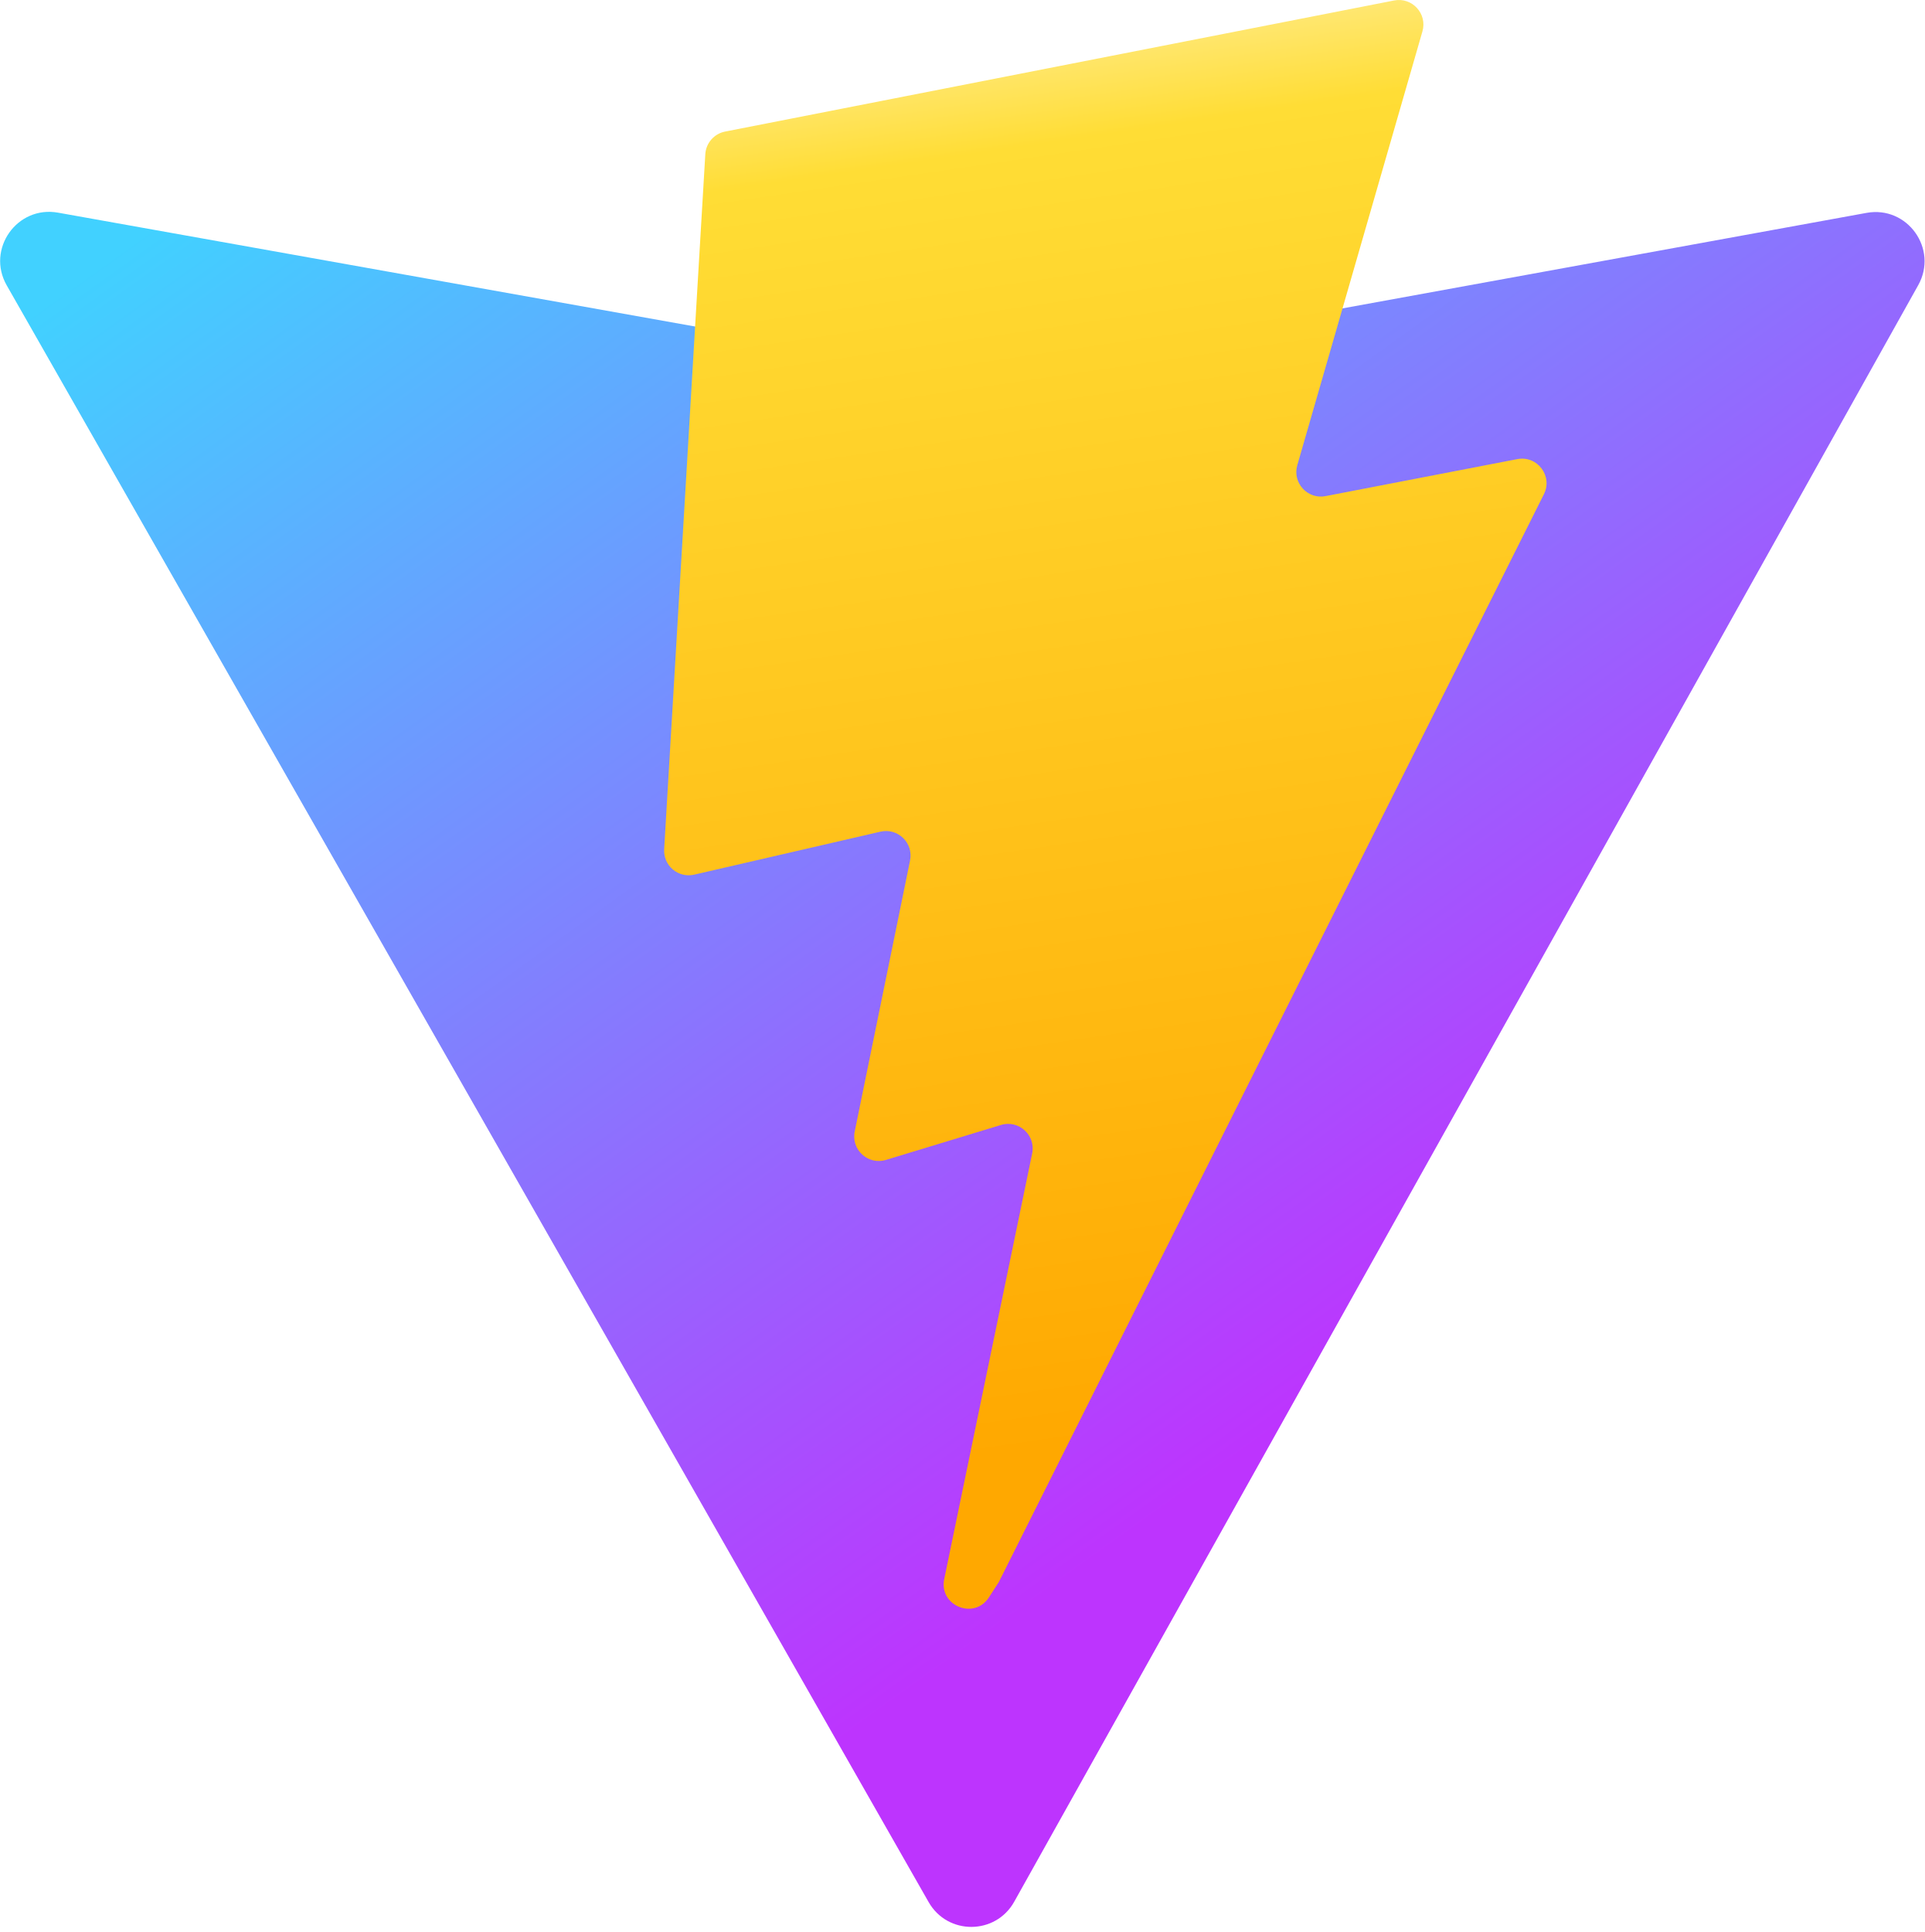
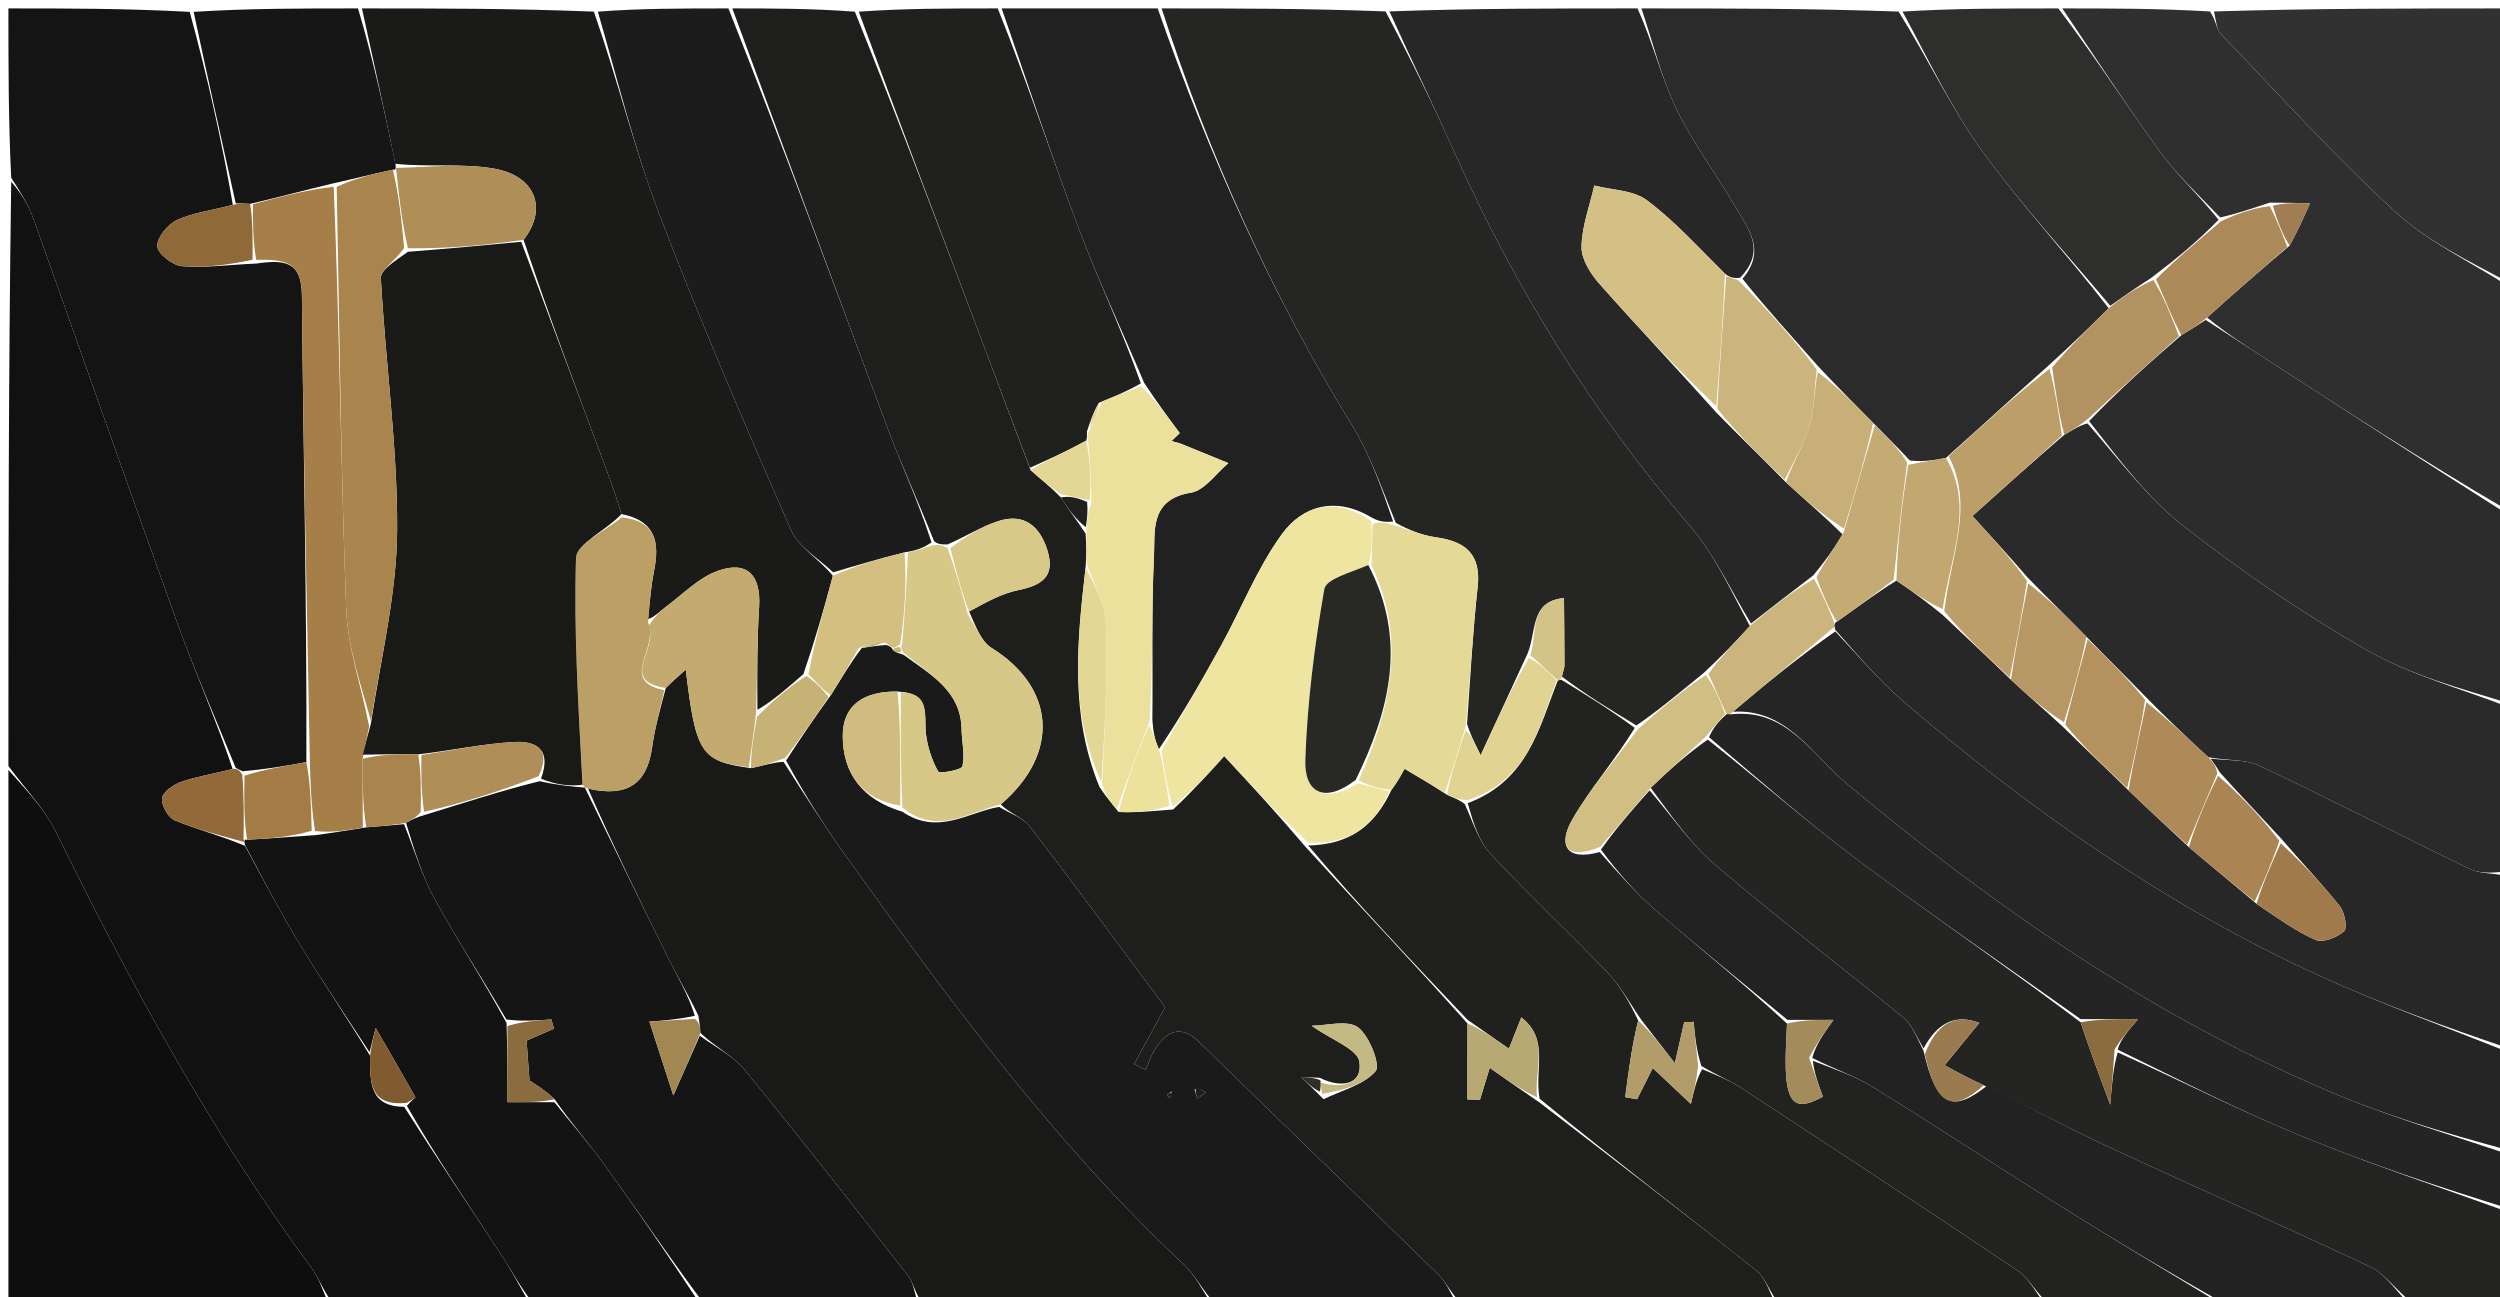
- <svg xmlns="http://www.w3.org/2000/svg" aria-hidden="true" role="img" class="iconify iconify--logos" width="31.88" height="32" preserveAspectRatio="xMidYMid meet" viewBox="0 0 256 257">
-   <defs>
-     <linearGradient id="IconifyId1813088fe1fbc01fb466" x1="-.828%" x2="57.636%" y1="7.652%" y2="78.411%">
-       <stop offset="0%" stop-color="#41D1FF" />
-       <stop offset="100%" stop-color="#BD34FE" />
-     </linearGradient>
-     <linearGradient id="IconifyId1813088fe1fbc01fb467" x1="43.376%" x2="50.316%" y1="2.242%" y2="89.03%">
-       <stop offset="0%" stop-color="#FFEA83" />
-       <stop offset="8.333%" stop-color="#FFDD35" />
-       <stop offset="100%" stop-color="#FFA800" />
-     </linearGradient>
-   </defs>
-   <path fill="url(#IconifyId1813088fe1fbc01fb466)" d="M255.153 37.938L134.897 252.976c-2.483 4.44-8.862 4.466-11.382.048L.875 37.958c-2.746-4.814 1.371-10.646 6.827-9.67l120.385 21.517a6.537 6.537 0 0 0 2.322-.004l117.867-21.483c5.438-.991 9.574 4.796 6.877 9.62Z" />
-   <path fill="url(#IconifyId1813088fe1fbc01fb467)" d="M185.432.063L96.44 17.501a3.268 3.268 0 0 0-2.634 3.014l-5.474 92.456a3.268 3.268 0 0 0 3.997 3.378l24.777-5.718c2.318-.535 4.413 1.507 3.936 3.838l-7.361 36.047c-.495 2.426 1.782 4.5 4.151 3.78l15.304-4.649c2.372-.72 4.652 1.36 4.15 3.788l-11.698 56.621c-.732 3.542 3.979 5.473 5.943 2.437l1.313-2.028l72.516-144.72c1.215-2.423-.88-5.186-3.54-4.672l-25.505 4.922c-2.396.462-4.435-1.77-3.759-4.114l16.646-57.705c.677-2.35-1.37-4.583-3.769-4.113Z" />
+ <svg xmlns="http://www.w3.org/2000/svg" version="1.1" id="Layer_1" x="0px" y="0px" width="100%" viewBox="0 0 297 154" enable-background="new 0 0 297 154" xml:space="preserve">
+   <path fill="#1E1E1D" opacity="1" stroke="none" d=" M87,1   C91.689,1 96.379,1 101.558,1.386   C107.064,15.077 112.08,28.384 117.099,41.69   C118.844,46.318 120.595,50.945 122.426,55.84   C123.676,56.981 124.844,57.855 126.025,59.097   C126.993,60.643 127.947,61.822 128.972,63.397   C129.065,64.86 129.087,65.928 128.971,67.386   C127.94,76.346 127.086,84.913 130.622,93.498   C131.349,94.587 132,95.366 132.886,96.464   C135.081,96.564 137.041,96.344 139.366,96.165   C141.819,93.868 143.908,91.532 145.436,89.822   C148.599,93.246 151.798,96.71 155.021,100.523   C161.479,107.633 167.913,114.394 174.337,121.589   C174.326,124.886 174.326,127.747 174.326,130.609   C174.823,130.625 175.321,130.641 175.818,130.657   C176.207,129.39 176.595,128.124 176.984,126.859   C179.011,128.288 180.778,129.532 182.864,130.952   C191.696,137.718 200.253,144.256 208.672,150.965   C209.802,151.866 210.241,153.634 211,155   C198.646,155 186.292,155 173.398,154.664   C172.223,153.372 171.733,152.269 170.93,151.485   C161.467,142.236 151.941,133.051 142.472,123.808   C140.295,121.684 138.675,122.465 137.259,124.586   C136.749,125.35 136.483,126.276 136.105,127.129   C135.648,126.892 135.191,126.655 134.734,126.419   C135.97,124.148 137.206,121.878 138.417,119.654   C133.071,112.472 127.793,105.268 122.35,98.19   C121.521,97.111 119.929,96.619 118.886,95.567   C125.993,89.495 125.363,81.679 117.797,76.975   C116.529,76.187 115.911,74.351 115.126,72.647   C117.15,71.544 118.983,70.516 120.944,70.113   C123.632,69.56 125.373,68.579 124.476,65.528   C123.621,62.619 121.76,60.883 118.582,61.91   C116.593,62.552 114.774,63.72 112.566,64.68   C111.834,64.689 111.415,64.67 110.967,64.291   C109.076,59.522 107.056,55.173 105.381,50.695   C99.192,34.153 93.117,17.568 87,1  M157.237,130.584   C159.372,129.542 161.982,128.913 163.42,127.263   C164.033,126.559 162.692,123.053 161.332,122.051   C160.078,121.128 157.61,121.855 155.816,121.855   C158.235,123.571 161.269,124.632 161.494,126.119   C161.911,128.868 159.359,129.332 156.798,128.047   C156.046,128.012 155.294,127.977 154.542,127.942   C155.269,128.639 155.996,129.337 157.237,130.584  z" />
+   <path fill="#252524" opacity="1" stroke="none" d=" M138,1   C146.688,1 155.375,1 164.6,1.356   C167.721,7.234 170.387,12.72 172.876,18.285   C180.067,34.364 189.266,49.131 200.782,62.508   C203.715,65.915 205.636,70.192 207.884,74.369   C206.059,76.389 204.372,78.109 202.384,79.959   C199.641,82.18 197.198,84.273 194.405,86.184   C191.2,84.253 188.344,82.503 185.555,80.376   C185.704,79.682 185.859,79.364 185.858,79.045   C185.856,76.38 185.825,73.715 185.802,71.05   C181.526,71.447 182.678,75.379 181.28,78.064   C179.493,81.918 177.864,85.461 175.902,89.727   C174.982,87.843 174.632,87.127 174.285,86.001   C174.692,80.308 174.964,75.009 175.546,69.745   C175.977,65.838 174.106,64.317 170.584,63.828   C168.964,63.603 167.4,62.976 165.83,62.125   C164.143,58.002 162.796,54.064 160.667,50.606   C151.055,34.995 143.625,18.418 138,1  z" />
+   <path fill="#111111" opacity="1" stroke="none" d=" M63,155   C55.312,155 47.625,155 39.403,154.652   C38.287,153.119 37.87,151.812 37.098,150.766   C25.125,134.535 15.537,116.92 6.657,98.869   C5.251,96.011 2.909,93.612 1,91   C1,67.979 1,44.958 1.331,21.592   C2.443,22.834 3.387,24.363 3.979,26.018   C9.723,42.085 15.341,58.198 21.146,74.243   C23.222,79.981 25.707,85.571 27.639,91.357   C25.358,91.93 23.393,92.238 21.545,92.881   C20.621,93.203 19.355,94.061 19.251,94.815   C19.137,95.643 19.975,97.132 20.76,97.457   C23.436,98.565 26.271,99.288 29.116,100.489   C31.362,104.689 33.431,108.623 35.742,112.408   C38.348,116.676 41.173,120.811 43.959,125.414   C43.961,128.631 43.895,131.446 48.021,131.495   C51.89,137.593 55.765,143.317 59.562,149.092   C60.812,150.993 61.86,153.027 63,155  z" />
+   <path fill="#191918" opacity="1" stroke="none" d=" M144,155   C132.646,155 121.292,155 109.448,154.639   C108.612,153.363 108.464,152.293 107.889,151.557   C101.461,143.348 95.041,135.129 88.431,127.068   C87.063,125.399 84.92,124.366 83.203,122.705   C83.177,121.925 83.083,121.481 82.97,120.67   C81.763,118.157 80.491,116.053 79.402,113.857   C76.058,107.116 72.786,100.339 69.858,93.686   C74.484,94.749 76.879,93.151 77.478,88.746   C77.787,86.472 78.43,84.242 79.099,81.738   C79.928,80.908 80.58,80.332 81.468,79.546   C82.659,89.524 83.274,90.438 89.205,91.257   C90.637,90.973 91.818,90.574 93.08,90.5   C95.649,94.524 98.044,98.292 100.643,101.913   C112.858,118.931 125.237,135.815 140.633,150.212   C142.028,151.516 142.89,153.39 144,155  z" />
+   <path fill="#151414" opacity="1" stroke="none" d=" M28.005,91.229   C25.707,85.571 23.222,79.981 21.146,74.243   C15.341,58.198 9.723,42.085 3.979,26.018   C3.387,24.363 2.443,22.834 1.331,21.123   C1,14.404 1,7.807 1,1   C8.019,1 15.041,1 22.538,1.409   C24.678,9.266 26.342,16.715 27.661,24.327   C25.218,24.998 22.997,25.238 21.067,26.118   C19.957,26.624 18.657,28.178 18.677,29.237   C18.693,30.092 20.507,31.539 21.61,31.626   C24.387,31.847 27.213,31.447 30.441,31.311   C33.875,30.815 35.833,31.067 35.867,35.123   C36.025,53.547 36.469,71.969 36.396,90.538   C33.676,91.045 31.369,91.407 28.8,91.63   C28.36,91.403 28.183,91.316 28.005,91.229  z" />
+   <path fill="#1A1A1A" opacity="1" stroke="none" d=" M144.469,155   C142.89,153.39 142.028,151.516 140.633,150.212   C125.237,135.815 112.858,118.931 100.643,101.913   C98.044,98.292 95.649,94.524 93.388,90.351   C95.225,87.52 96.834,85.162 98.705,82.582   C99.979,80.574 100.99,78.788 102.387,76.973   C103.526,76.815 104.279,76.685 105.307,76.627   C105.749,76.79 105.915,76.881 106.106,77.237   C106.437,77.543 106.742,77.582 107.367,77.808   C110.7,80.24 114.161,82.135 114.233,86.628   C114.257,88.108 114.651,89.643 114.336,91.031   C114.236,91.47 111.622,91.941 111.462,91.66   C110.713,90.336 110.207,88.782 110.01,87.26   C109.73,85.083 110.685,82.341 106.634,82.157   C102.662,82.102 100.113,83.735 100.118,87.426   C100.124,91.853 102.41,95.008 107.19,96.424   C111.408,99.298 114.971,96.514 118.689,95.855   C119.929,96.619 121.521,97.111 122.35,98.19   C127.793,105.268 133.071,112.472 138.417,119.654   C137.206,121.878 135.97,124.148 134.734,126.419   C135.191,126.655 135.648,126.892 136.105,127.129   C136.483,126.276 136.749,125.35 137.259,124.586   C138.675,122.465 140.295,121.684 142.472,123.808   C151.941,133.051 161.467,142.236 170.93,151.485   C171.733,152.269 172.223,153.372 172.929,154.664   C163.646,155 154.292,155 144.469,155  M141.908,129.402   C142.017,129.773 142.127,130.144 142.236,130.515   C142.577,130.269 142.918,130.022 143.259,129.775   C142.891,129.535 142.522,129.294 141.908,129.402  M139.189,129.646   C138.999,129.801 138.81,129.957 138.62,130.112   C138.714,130.215 138.809,130.317 138.904,130.42   C139.073,130.241 139.241,130.062 139.189,129.646  z" />
+   <path fill="#2B2B2B" opacity="1" stroke="none" d=" M195,1   C205.021,1 215.042,1 225.553,1.374   C229.163,7.187 231.849,12.941 235.51,17.988   C240.161,24.401 245.601,30.241 250.504,36.612   C248.124,38.992 245.942,41.088 243.443,43.357   C239.255,47.083 235.384,50.637 231.17,54.399   C229.557,54.734 228.288,54.863 226.886,54.704   C225.412,53.118 224.069,51.819 222.536,50.245   C220.265,47.918 218.183,45.866 215.983,43.505   C212.86,39.944 209.854,36.692 207.007,33.12   C209.863,29.762 207.693,27.201 206.24,24.694   C203.947,20.736 201.127,17.05 199.156,12.948   C197.342,9.171 196.353,4.998 195,1  z" />
+   <path fill="#1A1A19" opacity="1" stroke="none" d=" M43,1   C52.021,1 61.042,1 70.554,1.381   C73.433,9.659 75.369,17.729 78.308,25.415   C83.155,38.095 88.536,50.578 93.988,63.015   C94.866,65.018 97.275,66.351 98.945,68.407   C97.845,72.508 96.776,76.194 95.446,80.081   C93.491,81.779 91.796,83.276 89.983,84.327   C89.96,79.967 89.936,76.045 90.185,72.141   C90.426,68.379 88.812,66.551 85.26,67.822   C83.005,68.63 81.148,70.573 79.15,72.057   C78.383,72.627 77.719,73.334 76.986,73.556   C77.203,71.355 77.35,69.558 77.702,67.802   C78.373,64.462 77.927,61.89 73.836,61.069   C73.194,58.972 72.588,57.267 71.956,55.572   C68.615,46.62 65.268,37.671 62.202,28.494   C65.101,24.765 63.604,20.885 58.685,20.03   C54.88,19.368 50.87,19.879 46.961,19.458   C45.647,13.032 44.323,7.016 43,1  z" />
+   <path fill="#212121" opacity="1" stroke="none" d=" M137.532,1   C143.625,18.418 151.055,34.995 160.667,50.606   C162.796,54.064 164.143,58.002 165.507,61.956   C164.468,62.068 163.772,61.944 162.937,61.473   C158.645,58.907 154.75,60.091 152.311,63.43   C149.39,67.428 147.531,72.194 145.126,76.581   C142.808,80.809 140.381,84.976 137.679,89.001   C137.18,87.889 137.004,86.945 136.899,85.538   C136.981,78.776 136.783,72.467 137.09,66.183   C137.237,63.158 136.522,59.33 141.48,58.532   C143.11,58.27 144.456,56.24 145.932,55.018   C144.084,54.262 142.24,53.499 140.388,52.755   C139.998,52.599 139.579,52.515 139.173,52.398   C139.5,52.083 139.826,51.768 140.152,51.453   C138.768,49.578 137.383,47.704 135.922,45.477   C133.276,39.176 130.474,33.316 128.195,27.259   C124.93,18.582 122.046,9.76 119,1   C125.021,1 131.042,1 137.532,1  z" />
+   <path fill="#151515" opacity="1" stroke="none" d=" M83.134,123.04   C84.92,124.366 87.063,125.399 88.431,127.068   C95.041,135.129 101.461,143.348 107.889,151.557   C108.464,152.293 108.612,153.363 108.979,154.639   C100.646,155 92.292,155 83.448,154.639   C79.291,149.029 75.681,143.74 71.933,138.549   C70.037,135.922 67.894,133.474 65.885,130.589   C64.792,129.545 63.676,128.856 62.907,128.381   C62.784,126.711 62.67,125.171 62.556,123.623   C63.578,123.178 64.696,122.691 65.813,122.204   C65.707,121.839 65.602,121.475 65.496,121.11   C63.751,121.234 62.005,121.358 60.158,121.113   C57.239,116.127 54.259,111.599 51.665,106.859   C50.128,104.049 49.202,100.905 48.234,97.753   C48.971,97.347 49.475,97.1 50.372,96.841   C55.122,95.389 59.478,93.948 64.129,92.805   C66.087,93.261 67.749,93.418 69.43,93.566   C69.448,93.557 69.485,93.576 69.485,93.576   C72.786,100.339 76.058,107.116 79.402,113.857   C80.491,116.053 81.763,118.157 82.545,120.679   C80.16,121.176 78.182,121.298 77.148,121.362   C78.273,124.836 79.206,127.718 79.992,130.143   C81.027,127.802 82.081,125.421 83.134,123.04  z" />
+   <path fill="#20201F" opacity="1" stroke="none" d=" M211.469,155   C210.241,153.634 209.802,151.866 208.672,150.965   C200.253,144.256 191.696,137.718 182.907,130.526   C182.26,126.986 184.117,123.524 180.733,120.864   C180.082,122.507 179.609,123.699 179.258,124.587   C177.406,123.292 175.876,122.223 174.347,121.155   C167.913,114.394 161.479,107.633 155.419,100.449   C160.377,100.33 163.316,98.111 165.306,93.843   C166.025,92.87 166.466,92.062 166.863,91.333   C168.602,92.361 170.13,93.264 171.882,94.406   C172.737,94.821 173.367,94.996 174.02,95.529   C175.029,97.755 175.674,99.942 177.064,101.433   C181.592,106.288 186.463,110.822 191.049,115.625   C192.598,117.248 193.691,119.307 194.62,121.229   C193.857,124.305 193.467,127.32 193.077,130.335   C193.544,130.421 194.012,130.507 194.48,130.593   C195.051,129.46 195.622,128.327 196.35,126.883   C197.923,128.366 199.18,129.552 200.875,131.151   C201.278,129.414 201.559,128.204 202.213,127.015   C204.031,127.777 205.557,128.396 206.908,129.281   C217.863,136.454 228.817,143.629 239.676,150.945   C241.064,151.881 241.905,153.629 243,155   C232.646,155 222.292,155 211.469,155  z" />
+   <path fill="#242423" opacity="1" stroke="none" d=" M298,144   C298,147.592 298,151.184 298,155   C294.321,155 290.64,155 286.404,154.655   C284.437,153.016 283.232,151.279 281.578,150.499   C271.13,145.578 260.554,140.929 250.081,136.06   C245.337,133.855 240.731,131.352 235.662,128.932   C233.849,128.105 232.435,127.328 231.021,126.552   C232.351,124.927 233.682,123.301 235.145,121.513   C232.096,120.349 230.007,121.765 228.52,124.556   C227.637,123.069 227.119,121.713 226.145,120.914   C218.705,114.813 211.048,108.97 203.737,102.72   C200.788,100.199 198.537,96.861 196.1,93.595   C198.324,91.452 200.416,89.608 202.875,87.86   C209.128,92.77 214.851,97.802 220.937,102.348   C229.545,108.777 238.42,114.848 247.187,121.451   C248.23,124.621 249.268,127.413 250.69,131.241   C250.928,128.45 251.075,126.726 251.586,125.028   C259.118,128.393 266.173,132.005 273.482,134.998   C281.533,138.295 289.817,141.024 298,144  z" />
+   <path fill="#272727" opacity="1" stroke="none" d=" M194.531,1   C196.353,4.998 197.342,9.171 199.156,12.948   C201.127,17.05 203.947,20.736 206.24,24.694   C207.693,27.201 209.863,29.762 206.713,33.007   C205.865,33.08 205.469,32.947 204.924,32.521   C201.761,29.377 198.948,26.257 195.647,23.788   C194.033,22.581 191.512,22.586 189.402,22.042   C188.849,24.471 187.922,26.893 187.883,29.329   C187.859,30.792 188.95,32.515 190.005,33.71   C194.505,38.801 199.178,43.739 203.908,49.019   C206.694,51.867 209.359,54.429 212.162,57.292   C214.505,59.454 216.71,61.314 218.901,63.496   C217.83,65.275 216.771,66.733 215.405,68.369   C212.739,70.389 210.38,72.229 208.022,74.07   C205.636,70.192 203.715,65.915 200.782,62.508   C189.266,49.131 180.067,34.364 172.876,18.285   C170.387,12.72 167.721,7.234 165.068,1.356   C174.688,1 184.375,1 194.531,1  z" />
+   <path fill="#2A2A2A" opacity="1" stroke="none" d=" M298,84   C298,90.354 298,96.709 297.604,103.525   C295.912,103.742 294.486,103.765 293.34,103.209   C285.016,99.169 276.792,94.92 268.425,90.973   C266.732,90.174 264.566,90.378 262.344,89.957   C259.71,87.535 257.352,85.275 254.842,82.721   C252.466,80.266 250.242,78.106 247.863,75.646   C245.484,73.203 243.26,71.059 240.887,68.617   C238.679,66.063 236.62,63.808 234.33,61.301   C238.206,57.817 241.583,54.78 245.241,51.65   C246.343,51.018 247.165,50.482 248.009,50.309   C251.82,54.681 255.192,59.225 259.494,62.574   C266.377,67.933 273.634,72.925 281.202,77.253   C286.39,80.221 292.373,81.8 298,84  z" />
+   <path fill="#0E0E0E" opacity="1" stroke="none" d=" M1,91.469   C2.909,93.612 5.251,96.011 6.657,98.869   C15.537,116.92 25.125,134.535 37.098,150.766   C37.87,151.812 38.287,153.119 38.935,154.652   C26.388,155 13.776,155 1,155   C1,133.979 1,112.958 1,91.469  z" />
+   <path fill="#252525" opacity="1" stroke="none" d=" M298,125   C298,128.693 298,132.386 297.597,136.533   C290.363,134.568 283.381,132.502 276.727,129.666   C255.553,120.642 236.855,107.716 219.259,92.986   C215.288,89.661 212.238,84.143 205.865,84.557   C209.974,81.072 213.918,77.888 218.034,75.011   C220.876,78.04 223.36,80.978 226.248,83.445   C241.299,96.306 257.418,107.622 275.478,115.888   C282.835,119.256 290.484,121.982 298,125  z" />
+   <path fill="#2F2F2F" opacity="1" stroke="none" d=" M245,1   C250.688,1 256.376,1 262.553,1.361   C263.291,2.5 263.316,3.494 263.824,4.024   C270.676,11.162 277.326,18.53 284.607,25.206   C288.493,28.768 293.499,31.108 298,34   C298,42.688 298,51.375 297.646,60.464   C287.879,54.76 278.465,48.654 269.05,42.55   C266.713,41.035 264.374,39.523 262.208,37.723   C265.499,34.74 268.618,32.044 272.006,29.182   C272.989,27.399 273.705,25.781 274.421,24.163   C272.947,24.115 271.474,24.068 269.653,24.071   C267.548,24.752 265.791,25.382 263.753,25.83   C261.153,23.103 258.578,20.743 256.569,17.974   C252.549,12.434 248.838,6.671 245,1  z" />
+   <path fill="#2C2C2C" opacity="1" stroke="none" d=" M262.036,38.01   C264.374,39.523 266.713,41.035 269.05,42.55   C278.465,48.654 287.879,54.76 297.646,60.932   C298,68.354 298,75.709 298,83.531   C292.373,81.8 286.39,80.221 281.202,77.253   C273.634,72.925 266.377,67.933 259.494,62.574   C255.192,59.225 251.82,54.681 248.184,50.028   C251.844,46.236 255.35,43.089 259.144,39.821   C260.3,39.137 261.168,38.574 262.036,38.01  z" />
+   <path fill="#1C1C1C" opacity="1" stroke="none" d=" M98.976,67.994   C97.275,66.351 94.866,65.018 93.988,63.015   C88.536,50.578 83.155,38.095 78.308,25.415   C75.369,17.729 73.433,9.659 71.023,1.381   C76.022,1 81.044,1 86.533,1   C93.117,17.568 99.192,34.153 105.381,50.695   C107.056,55.173 109.076,59.522 110.668,64.439   C109.557,65.184 108.714,65.421 107.464,65.622   C104.363,66.389 101.67,67.191 98.976,67.994  z" />
+   <path fill="#282727" opacity="1" stroke="none" d=" M298,124.531   C290.484,121.982 282.835,119.256 275.478,115.888   C257.418,107.622 241.299,96.306 226.248,83.445   C223.36,80.978 220.876,78.04 218.035,74.827   C217.866,74.334 217.903,73.966 218.224,73.858   C220.684,72.126 222.824,70.501 225.295,68.973   C227.278,70.307 228.93,71.544 230.766,73.036   C233.553,75.69 236.156,78.089 238.907,80.767   C241.021,82.727 242.987,84.408 245.112,86.379   C247.751,88.986 250.23,91.303 252.861,93.893   C255.29,96.235 257.567,98.304 260.03,100.633   C262.765,102.962 265.315,105.029 268.071,107.369   C270.534,109.02 272.695,110.618 275.097,111.662   C275.964,112.039 277.661,111.37 278.482,110.628   C278.901,110.251 278.555,108.385 277.973,107.656   C275.814,104.949 273.413,102.434 270.942,99.558   C268.46,96.859 266.139,94.448 263.72,91.769   C263.288,91.041 262.953,90.58 262.619,90.119   C264.566,90.378 266.732,90.174 268.425,90.973   C276.792,94.92 285.016,99.169 293.34,103.209   C294.486,103.765 295.912,103.742 297.604,103.994   C298,110.688 298,117.375 298,124.531  z" />
+   <path fill="#131313" opacity="1" stroke="none" d=" M65.862,130.944   C67.894,133.474 70.037,135.922 71.933,138.549   C75.681,143.74 79.291,149.029 82.979,154.639   C76.646,155 70.291,155 63.468,155   C61.86,153.027 60.812,150.993 59.562,149.092   C55.765,143.317 51.89,137.593 48.338,131.378   C48.883,130.719 49.373,130.398 49.353,130.362   C47.81,127.615 46.227,124.89 44.623,122.122   C44.463,122.761 44.183,123.882 43.903,125.003   C41.173,120.811 38.348,116.676 35.742,112.408   C33.431,108.623 31.362,104.689 29.1,100.367   C29.014,99.914 28.936,99.68 29.355,99.758   C32.196,99.617 34.617,99.397 37.43,99.216   C39.581,98.942 41.341,98.63 43.51,98.289   C45.28,98.144 46.64,98.027 48.001,97.911   C49.202,100.905 50.128,104.049 51.665,106.859   C54.259,111.599 57.239,116.127 60.175,121.526   C60.294,125.029 60.294,127.751 60.294,130.944   C62.655,130.944 64.258,130.944 65.862,130.944  z" />
+   <path fill="#222221" opacity="1" stroke="none" d=" M243.469,155   C241.905,153.629 241.064,151.881 239.676,150.945   C228.817,143.629 217.863,136.454 206.908,129.281   C205.557,128.396 204.031,127.777 202.115,126.635   C201.498,124.622 201.352,123.008 201.206,121.395   C200.83,121.41 200.454,121.426 200.078,121.442   C199.772,122.79 199.466,124.138 198.972,126.313   C197.341,124.203 196.167,122.685 194.993,121.167   C193.691,119.307 192.598,117.248 191.049,115.625   C186.463,110.822 181.592,106.288 177.064,101.433   C175.674,99.942 175.029,97.755 174.365,95.417   C181.525,92.728 182.825,86.486 185.076,80.824   C185.216,80.814 185.488,80.753 185.488,80.753   C188.344,82.503 191.2,84.253 194.211,86.477   C191.806,90.398 188.908,93.654 186.79,97.356   C185.098,100.314 185.957,102.351 190.04,101.224   C192.31,103.776 194.374,106.139 196.727,108.167   C201.857,112.589 207.134,116.84 212.295,121.598   C212.203,123.68 212.099,125.325 212.148,126.967   C212.279,131.362 213.538,131.959 216.559,130.285   C215.993,128.731 215.496,127.365 215.371,126.021   C217.991,127.053 220.384,127.83 222.462,129.116   C230.192,133.901 237.787,138.904 245.494,143.727   C251.617,147.559 257.828,151.248 264,155   C257.312,155 250.625,155 243.469,155  z" />
+   <path fill="#222222" opacity="1" stroke="none" d=" M264.469,155   C257.828,151.248 251.617,147.559 245.494,143.727   C237.787,138.904 230.192,133.901 222.462,129.116   C220.384,127.83 217.991,127.053 215.296,125.682   C215.737,124.076 216.626,122.831 217.818,121.161   C215.853,121.161 214.103,121.161 212.352,121.161   C207.134,116.84 201.857,112.589 196.727,108.167   C194.374,106.139 192.31,103.776 190.192,100.933   C192.168,98.167 194.068,96.031 195.969,93.895   C198.537,96.861 200.788,100.199 203.737,102.72   C211.048,108.97 218.705,114.813 226.145,120.914   C227.119,121.713 227.637,123.069 228.518,124.842   C230.023,131.4 231.917,132.288 236.062,128.984   C240.731,131.352 245.337,133.855 250.081,136.06   C260.554,140.929 271.13,145.578 281.578,150.499   C283.232,151.279 284.437,153.016 285.925,154.655   C278.979,155 271.958,155 264.469,155  z" />
+   <path fill="#20201F" opacity="1" stroke="none" d=" M118.532,1   C122.046,9.76 124.93,18.582 128.195,27.259   C130.474,33.316 133.276,39.176 135.534,45.545   C133.776,46.546 132.33,47.127 130.559,47.849   C129.887,48.998 129.541,50.004 129.128,51.264   C129.119,51.682 129.177,51.847 129.051,52.338   C126.693,53.634 124.518,54.603 122.344,55.572   C120.595,50.945 118.844,46.318 117.099,41.69   C112.08,28.384 107.064,15.077 102.024,1.386   C107.355,1 112.71,1 118.532,1  z" />
+   <path fill="#313131" opacity="1" stroke="none" d=" M298,33.531   C293.499,31.108 288.493,28.768 284.607,25.206   C277.326,18.53 270.676,11.162 263.824,4.024   C263.316,3.494 263.291,2.5 263.021,1.361   C274.591,1 286.182,1 298,1   C298,11.686 298,22.375 298,33.531  z" />
+   <path fill="#242424" opacity="1" stroke="none" d=" M205.7,84.857   C212.238,84.143 215.288,89.661 219.259,92.986   C236.855,107.716 255.553,120.642 276.727,129.666   C283.381,132.502 290.363,134.568 297.597,136.993   C298,139.042 298,141.083 298,143.562   C289.817,141.024 281.533,138.295 273.482,134.998   C266.173,132.005 259.118,128.393 251.579,124.696   C251.935,123.489 252.663,122.64 254.007,121.072   C251.095,121.072 249.138,121.072 247.181,121.072   C238.42,114.848 229.545,108.777 220.937,102.348   C214.851,97.802 209.128,92.77 203.034,87.582   C203.533,86.413 204.238,85.617 205.133,84.833   C205.322,84.845 205.7,84.857 205.7,84.857  z" />
+   <path fill="#2E2E2D" opacity="1" stroke="none" d=" M244.532,1   C248.838,6.671 252.549,12.434 256.569,17.974   C258.578,20.743 261.153,23.103 263.567,26.107   C261.068,28.684 258.473,30.801 255.572,33.01   C253.744,34.177 252.222,35.252 250.701,36.327   C245.601,30.241 240.161,24.401 235.51,17.988   C231.849,12.941 229.163,7.187 226.022,1.374   C232.021,1 238.042,1 244.532,1  z" />
+   <path fill="#161616" opacity="1" stroke="none" d=" M42.532,1   C44.323,7.016 45.647,13.032 46.995,19.537   C47.021,20.027 47.073,20.192 46.669,20.161   C44.177,20.682 42.088,21.234 39.646,21.769   C36.215,22.586 33.137,23.42 29.718,24.218   C28.92,24.176 28.463,24.17 28.006,24.164   C26.342,16.715 24.678,9.266 23.007,1.409   C29.354,1 35.709,1 42.532,1  z" />
+   <path fill="#EDE5A0" opacity="1" stroke="none" d=" M165.027,94.008   C163.316,98.111 160.377,100.33 155.395,100.1   C151.798,96.71 148.599,93.246 145.436,89.822   C143.908,91.532 141.819,93.868 139.298,95.78   C138.577,93.294 138.29,91.232 138.003,89.17   C140.381,84.976 142.808,80.809 145.126,76.581   C147.531,72.194 149.39,67.428 152.311,63.43   C154.75,60.091 158.645,58.907 162.924,61.921   C163.011,64.208 162.974,65.701 162.552,67.124   C160.484,68.019 157.543,68.765 157.33,69.987   C156.162,76.684 155.305,83.485 155.072,90.275   C154.936,94.263 157.427,95.483 161.314,93.055   C162.78,93.416 163.903,93.712 165.027,94.008  z" />
+   <path fill="#EBE09C" opacity="1" stroke="none" d=" M130.884,47.707   C132.33,47.127 133.776,46.546 135.611,45.898   C137.383,47.704 138.768,49.578 140.152,51.453   C139.826,51.768 139.5,52.083 139.173,52.398   C139.579,52.515 139.998,52.599 140.388,52.755   C142.24,53.499 144.084,54.262 145.932,55.018   C144.456,56.24 143.11,58.27 141.48,58.532   C136.522,59.33 137.237,63.158 137.09,66.183   C136.783,72.467 136.981,78.776 136.573,85.704   C135,89.604 133.826,92.875 132.651,96.145   C132,95.366 131.349,94.587 130.921,93.18   C131.263,86.376 131.609,80.193 131.383,74.03   C131.296,71.66 129.906,69.339 129.109,66.995   C129.087,65.928 129.065,64.86 129.065,63.029   C129.169,61.513 129.249,60.761 129.632,59.841   C129.702,57.119 129.468,54.565 129.235,52.011   C129.177,51.847 129.119,51.682 129.439,51.128   C130.172,49.728 130.528,48.717 130.884,47.707  z" />
+   <path fill="#D8C888" opacity="1" stroke="none" d=" M107.872,65.657   C108.714,65.421 109.557,65.184 110.698,64.799   C111.415,64.67 111.834,64.689 112.59,65.13   C113.616,68.035 114.304,70.517 114.992,73   C115.911,74.351 116.529,76.187 117.797,76.975   C125.363,81.679 125.993,89.495 118.886,95.567   C114.971,96.514 111.408,99.298 107.202,95.95   C106.976,90.893 106.998,86.563 107.019,82.234   C110.685,82.341 109.73,85.083 110.01,87.26   C110.207,88.782 110.713,90.336 111.462,91.66   C111.622,91.941 114.236,91.47 114.336,91.031   C114.651,89.643 114.257,88.108 114.233,86.628   C114.161,82.135 110.7,80.24 107.378,77.608   C107.069,77.223 107.009,76.829 107.179,76.463   C107.523,72.617 107.697,69.137 107.872,65.657  z" />
+   <path fill="#D9C989" opacity="1" stroke="none" d=" M115.126,72.647   C114.304,70.517 113.616,68.035 112.903,65.102   C114.774,63.72 116.593,62.552 118.582,61.91   C121.76,60.883 123.621,62.619 124.476,65.528   C125.373,68.579 123.632,69.56 120.944,70.113   C118.983,70.516 117.15,71.544 115.126,72.647  z" />
+   <path fill="#E3D795" opacity="1" stroke="none" d=" M128.971,67.386   C129.906,69.339 131.296,71.66 131.383,74.03   C131.609,80.193 131.263,86.376 130.845,92.87   C127.086,84.913 127.94,76.346 128.971,67.386  z" />
+   <path fill="#B7A974" opacity="1" stroke="none" d=" M174.337,121.589   C175.876,122.223 177.406,123.292 179.258,124.587   C179.609,123.699 180.082,122.507 180.733,120.864   C184.117,123.524 182.26,126.986 182.588,130.351   C180.778,129.532 179.011,128.288 176.984,126.859   C176.595,128.124 176.207,129.39 175.818,130.657   C175.321,130.641 174.823,130.625 174.326,130.609   C174.326,127.747 174.326,124.886 174.337,121.589  z" />
+   <path fill="#E3D795" opacity="1" stroke="none" d=" M129.051,52.338   C129.468,54.565 129.702,57.119 129.452,59.475   C127.983,59.094 126.998,58.911 126.013,58.729   C124.844,57.855 123.676,56.981 122.426,55.84   C124.518,54.603 126.693,53.634 129.051,52.338  z" />
+   <path fill="#C3B982" opacity="1" stroke="none" d=" M156.926,128.606   C159.359,129.332 161.911,128.868 161.494,126.119   C161.269,124.632 158.235,123.571 155.816,121.855   C157.61,121.855 160.078,121.128 161.332,122.051   C162.692,123.053 164.033,126.559 163.42,127.263   C161.982,128.913 159.372,129.542 157.065,129.957   C156.905,129.089 156.915,128.847 156.926,128.606  z" />
+   <path fill="#EDE29C" opacity="1" stroke="none" d=" M132.886,96.464   C133.826,92.875 135,89.604 136.501,86.168   C137.004,86.945 137.18,87.889 137.679,89.001   C138.29,91.232 138.577,93.294 138.933,95.74   C137.041,96.344 135.081,96.564 132.886,96.464  z" />
+   <path fill="#20201F" opacity="1" stroke="none" d=" M126.025,59.097   C126.998,58.911 127.983,59.094 129.149,59.643   C129.249,60.761 129.169,61.513 128.995,62.633   C127.947,61.822 126.993,60.643 126.025,59.097  z" />
+   <path fill="#2F2E28" opacity="1" stroke="none" d=" M156.862,128.327   C156.915,128.847 156.905,129.089 156.808,129.682   C155.996,129.337 155.269,128.639 154.542,127.942   C155.294,127.977 156.046,128.012 156.862,128.327  z" />
+   <path fill="#E5D997" opacity="1" stroke="none" d=" M165.306,93.843   C163.903,93.712 162.78,93.416 161.405,92.707   C165.215,84.174 167.15,75.903 162.938,67.194   C162.974,65.701 163.011,64.208 163.061,62.267   C163.772,61.944 164.468,62.068 165.487,62.362   C167.4,62.976 168.964,63.603 170.584,63.828   C174.106,64.317 175.977,65.838 175.546,69.745   C174.964,75.009 174.692,80.308 174.107,86.395   C173.17,89.52 172.414,91.844 171.658,94.167   C170.13,93.264 168.602,92.361 166.863,91.333   C166.466,92.062 166.025,92.87 165.306,93.843  z" />
+   <path fill="#D1BE82" opacity="1" stroke="none" d=" M204.944,84.821   C204.238,85.617 203.533,86.413 202.668,87.486   C200.416,89.608 198.324,91.452 196.1,93.595   C194.068,96.031 192.168,98.167 190.116,100.593   C185.957,102.351 185.098,100.314 186.79,97.356   C188.908,93.654 191.806,90.398 194.561,86.658   C197.198,84.273 199.641,82.18 202.656,80.189   C203.8,81.8 204.372,83.311 204.944,84.821  z" />
+   <path fill="#CBB57C" opacity="1" stroke="none" d=" M205.133,84.833   C204.372,83.311 203.8,81.8 202.956,80.06   C204.372,78.109 206.059,76.389 207.884,74.369   C210.38,72.229 212.739,70.389 215.491,68.762   C216.556,70.639 217.229,72.303 217.903,73.966   C217.903,73.966 217.866,74.334 217.864,74.518   C213.918,77.888 209.974,81.072 205.865,84.557   C205.7,84.857 205.322,84.845 205.133,84.833  z" />
+   <path fill="#E1D493" opacity="1" stroke="none" d=" M171.882,94.406   C172.414,91.844 173.17,89.52 174.104,86.804   C174.632,87.127 174.982,87.843 175.902,89.727   C177.864,85.461 179.493,81.918 181.632,78.158   C183.074,78.906 184.005,79.87 184.937,80.834   C182.825,86.486 181.525,92.728 174.342,95.06   C173.367,94.996 172.737,94.821 171.882,94.406  z" />
+   <path fill="#D3C387" opacity="1" stroke="none" d=" M185.076,80.824   C184.005,79.87 183.074,78.906 181.79,77.847   C182.678,75.379 181.526,71.447 185.802,71.05   C185.825,73.715 185.856,76.38 185.858,79.045   C185.859,79.364 185.704,79.682 185.555,80.376   C185.488,80.753 185.216,80.814 185.076,80.824  z" />
+   <path fill="#926A39" opacity="1" stroke="none" d=" M27.639,91.357   C28.183,91.316 28.36,91.403 28.783,92.012   C28.997,94.916 28.967,97.298 28.936,99.68   C28.936,99.68 29.014,99.914 29.029,100.036   C26.271,99.288 23.436,98.565 20.76,97.457   C19.975,97.132 19.137,95.643 19.251,94.815   C19.355,94.061 20.621,93.203 21.545,92.881   C23.393,92.238 25.358,91.93 27.639,91.357  z" />
+   <path fill="#805B30" opacity="1" stroke="none" d=" M43.959,125.414   C44.183,123.882 44.463,122.761 44.623,122.122   C46.227,124.89 47.81,127.615 49.353,130.362   C49.373,130.398 48.883,130.719 48.314,131.024   C43.895,131.446 43.961,128.631 43.959,125.414  z" />
+   <path fill="#BC9F65" opacity="1" stroke="none" d=" M73.86,61.464   C77.927,61.89 78.373,64.462 77.702,67.802   C77.35,69.558 77.203,71.355 76.998,73.963   C78.317,77.021 73.417,80.873 78.922,81.993   C78.43,84.242 77.787,86.472 77.478,88.746   C76.879,93.151 74.484,94.749 69.858,93.686   C69.485,93.576 69.448,93.557 69.225,93.22   C68.724,84.004 68.151,75.116 68.431,66.255   C68.484,64.602 71.963,63.058 73.86,61.464  z" />
+   <path fill="#C3AA6E" opacity="1" stroke="none" d=" M79.099,81.738   C73.417,80.873 78.317,77.021 77.02,74.386   C77.719,73.334 78.383,72.627 79.15,72.057   C81.148,70.573 83.005,68.63 85.26,67.822   C88.812,66.551 90.426,68.379 90.185,72.141   C89.936,76.045 89.96,79.967 89.821,84.7   C89.504,87.393 89.229,89.268 88.955,91.143   C83.274,90.438 82.659,89.524 81.468,79.546   C80.58,80.332 79.928,80.908 79.099,81.738  z" />
+   <path fill="#C7B276" opacity="1" stroke="none" d=" M89.205,91.257   C89.229,89.268 89.504,87.393 89.94,85.145   C91.796,83.276 93.491,81.779 95.787,80.298   C97.073,81.144 97.758,81.974 98.443,82.804   C96.834,85.162 95.225,87.52 93.308,90.026   C91.818,90.574 90.637,90.973 89.205,91.257  z" />
+   <path fill="#A38753" opacity="1" stroke="none" d=" M83.203,122.705   C82.081,125.421 81.027,127.802 79.992,130.143   C79.206,127.718 78.273,124.836 77.148,121.362   C78.182,121.298 80.16,121.176 82.563,121.045   C83.083,121.481 83.177,121.925 83.203,122.705  z" />
+   <path fill="#A57E48" opacity="1" stroke="none" d=" M30.059,24.255   C33.137,23.42 36.215,22.586 39.646,22.182   C40.339,39.208 40.496,55.811 41.132,72.396   C41.307,76.954 42.912,81.457 43.852,86.301   C43.598,87.63 43.353,88.643 43.084,90.139   C43.074,93.187 43.087,95.752 43.1,98.317   C41.341,98.63 39.581,98.942 37.421,98.736   C36.951,95.609 36.88,93 36.81,90.392   C36.469,71.969 36.025,53.547 35.867,35.123   C35.833,31.067 33.875,30.815 30.431,30.863   C30.019,28.352 30.039,26.303 30.059,24.255  z" />
+   <path fill="#906939" opacity="1" stroke="none" d=" M29.718,24.218   C30.039,26.303 30.019,28.352 30.009,30.849   C27.213,31.447 24.387,31.847 21.61,31.626   C20.507,31.539 18.693,30.092 18.677,29.237   C18.657,28.178 19.957,26.624 21.067,26.118   C22.997,25.238 25.218,24.998 27.661,24.327   C28.463,24.17 28.92,24.176 29.718,24.218  z" />
+   <path fill="#A37B44" opacity="1" stroke="none" d=" M36.396,90.538   C36.88,93 36.951,95.609 37.03,98.698   C34.617,99.397 32.196,99.617 29.355,99.758   C28.967,97.298 28.997,94.916 29.045,92.152   C31.369,91.407 33.676,91.045 36.396,90.538  z" />
+   <path fill="#D3C081" opacity="1" stroke="none" d=" M98.705,82.582   C97.758,81.974 97.073,81.144 96.047,80.098   C96.776,76.194 97.845,72.508 98.945,68.407   C101.67,67.191 104.363,66.389 107.464,65.622   C107.697,69.137 107.523,72.617 106.948,76.505   C106.547,76.913 106.081,76.972 106.081,76.972   C105.915,76.881 105.749,76.79 105.186,76.364   C103.861,76.353 102.931,76.677 102.001,77.002   C100.99,78.788 99.979,80.574 98.705,82.582  z" />
+   <path fill="#CFBC7E" opacity="1" stroke="none" d=" M106.634,82.157   C106.998,86.563 106.976,90.893 106.943,95.696   C102.41,95.008 100.124,91.853 100.118,87.426   C100.113,83.735 102.662,82.102 106.634,82.157  z" />
+   <path fill="#C7B276" opacity="1" stroke="none" d=" M102.387,76.973   C102.931,76.677 103.861,76.353 104.911,76.292   C104.279,76.685 103.526,76.815 102.387,76.973  z" />
+   <path fill="#1E1E1D" opacity="1" stroke="none" d=" M142.031,129.228   C142.522,129.294 142.891,129.535 143.259,129.775   C142.918,130.022 142.577,130.269 142.236,130.515   C142.127,130.144 142.017,129.773 142.031,129.228  z" />
+   <path fill="#1E1E1D" opacity="1" stroke="none" d=" M139.3,129.765   C139.241,130.062 139.073,130.241 138.904,130.42   C138.809,130.317 138.714,130.215 138.62,130.112   C138.81,129.957 138.999,129.801 139.3,129.765  z" />
+   <path fill="#C7B276" opacity="1" stroke="none" d=" M106.106,77.237   C106.081,76.972 106.547,76.913 106.778,76.871   C107.009,76.829 107.069,77.223 107.058,77.422   C106.742,77.582 106.437,77.543 106.106,77.237  z" />
+   <path fill="#BC9E69" opacity="1" stroke="none" d=" M238.759,80.488   C236.156,78.089 233.553,75.69 230.973,72.611   C231.739,66.034 234.569,60.199 231.513,54.191   C235.384,50.637 239.255,47.083 243.486,43.821   C244.218,46.656 244.589,49.2 244.961,51.744   C241.583,54.78 238.206,57.817 234.33,61.301   C236.62,63.808 238.679,66.063 240.802,69.021   C240.164,73.311 239.462,76.899 238.759,80.488  z" />
+   <path fill="#CBB57C" opacity="1" stroke="none" d=" M205.073,32.813   C205.469,32.947 205.865,33.08 206.555,33.327   C209.854,36.692 212.86,39.944 215.816,43.889   C215.504,46.66 215.515,48.822 214.908,50.794   C214.244,52.951 213.009,54.933 212.023,56.991   C209.359,54.429 206.694,51.867 204.01,48.557   C204.352,42.811 204.712,37.812 205.073,32.813  z" />
+   <path fill="#B29261" opacity="1" stroke="none" d=" M245.241,51.65   C244.589,49.2 244.218,46.656 243.803,43.648   C245.942,41.088 248.124,38.992 250.504,36.612   C252.222,35.252 253.744,34.177 255.83,33.26   C257.214,35.593 258.035,37.768 258.856,39.942   C255.35,43.089 251.844,46.236 248.162,49.664   C247.165,50.482 246.343,51.018 245.241,51.65  z" />
+   <path fill="#C4AB73" opacity="1" stroke="none" d=" M218.224,73.858   C217.229,72.303 216.556,70.639 215.797,68.583   C216.771,66.733 217.83,65.275 219.061,63.131   C220.397,58.469 221.562,54.495 222.727,50.52   C224.069,51.819 225.412,53.118 226.575,54.937   C225.918,59.93 225.44,64.403 224.963,68.876   C222.824,70.501 220.684,72.126 218.224,73.858  z" />
+   <path fill="#C2A770" opacity="1" stroke="none" d=" M225.295,68.973   C225.44,64.403 225.918,59.93 226.707,55.224   C228.288,54.863 229.557,54.734 231.17,54.399   C234.569,60.199 231.739,66.034 230.789,72.356   C228.93,71.544 227.278,70.307 225.295,68.973  z" />
+   <path fill="#C7AF77" opacity="1" stroke="none" d=" M222.536,50.245   C221.562,54.495 220.397,58.469 219.073,62.809   C216.71,61.314 214.505,59.454 212.162,57.292   C213.009,54.933 214.244,52.951 214.908,50.794   C215.515,48.822 215.504,46.66 215.933,44.198   C218.183,45.866 220.265,47.918 222.536,50.245  z" />
+   <path fill="#191918" opacity="1" stroke="none" d=" M43.108,89.657   C43.353,88.643 43.598,87.63 44.063,85.957   C45.314,77.844 47.15,70.395 47.183,62.937   C47.226,52.98 45.78,43.022 45.25,33.049   C45.196,32.041 47.046,30.931 48.458,29.911   C53.244,29.544 57.583,29.133 61.923,28.722   C65.268,37.671 68.615,46.62 71.956,55.572   C72.588,57.267 73.194,58.972 73.836,61.069   C71.963,63.058 68.484,64.602 68.431,66.255   C68.151,75.116 68.724,84.004 69.206,93.229   C67.749,93.418 66.087,93.261 64.277,92.513   C65.698,88.623 63.161,88.043 61.113,88.149   C57.413,88.34 53.745,89.144 49.685,89.617   C47.241,89.58 45.174,89.619 43.108,89.657  z" />
+   <path fill="#AF8E57" opacity="1" stroke="none" d=" M62.202,28.494   C57.583,29.133 53.244,29.544 48.456,29.498   C47.696,26.091 47.385,23.142 47.073,20.192   C47.073,20.192 47.021,20.027 46.986,19.948   C50.87,19.879 54.88,19.368 58.685,20.03   C63.604,20.885 65.101,24.765 62.202,28.494  z" />
+   <path fill="#AF8E57" opacity="1" stroke="none" d=" M50.063,89.693   C53.745,89.144 57.413,88.34 61.113,88.149   C63.161,88.043 65.698,88.623 63.981,92.215   C59.478,93.948 55.122,95.389 50.379,96.436   C50.015,93.925 50.039,91.809 50.063,89.693  z" />
+   <path fill="#A9844D" opacity="1" stroke="none" d=" M49.685,89.617   C50.039,91.809 50.015,93.925 49.985,96.447   C49.475,97.1 48.971,97.347 48.234,97.753   C46.64,98.027 45.28,98.144 43.51,98.289   C43.087,95.752 43.074,93.187 43.084,90.139   C45.174,89.619 47.241,89.58 49.685,89.617  z" />
+   <path fill="#8B6C3F" opacity="1" stroke="none" d=" M65.885,130.589   C64.258,130.944 62.655,130.944 60.294,130.944   C60.294,127.751 60.294,125.029 60.277,121.895   C62.005,121.358 63.751,121.234 65.496,121.11   C65.602,121.475 65.707,121.839 65.813,122.204   C64.696,122.691 63.578,123.178 62.556,123.623   C62.67,125.171 62.784,126.711 62.907,128.381   C63.676,128.856 64.792,129.545 65.885,130.589  z" />
+   <path fill="#B29D6A" opacity="1" stroke="none" d=" M194.62,121.229   C196.167,122.685 197.341,124.203 198.972,126.313   C199.466,124.138 199.772,122.79 200.078,121.442   C200.454,121.426 200.83,121.41 201.206,121.395   C201.352,123.008 201.498,124.622 201.742,126.616   C201.559,128.204 201.278,129.414 200.875,131.151   C199.18,129.552 197.923,128.366 196.35,126.883   C195.622,128.327 195.051,129.46 194.48,130.593   C194.012,130.507 193.544,130.421 193.077,130.335   C193.467,127.32 193.857,124.305 194.62,121.229  z" />
+   <path fill="#997B4F" opacity="1" stroke="none" d=" M235.662,128.932   C231.917,132.288 230.023,131.4 228.671,125.232   C230.007,121.765 232.096,120.349 235.145,121.513   C233.682,123.301 232.351,124.927 231.021,126.552   C232.435,127.328 233.849,128.105 235.662,128.932  z" />
+   <path fill="#8B6C3F" opacity="1" stroke="none" d=" M247.187,121.451   C249.138,121.072 251.095,121.072 254.007,121.072   C252.663,122.64 251.935,123.489 251.215,124.67   C251.075,126.726 250.928,128.45 250.69,131.241   C249.268,127.413 248.23,124.621 247.187,121.451  z" />
+   <path fill="#D4C085" opacity="1" stroke="none" d=" M204.924,32.521   C204.712,37.812 204.352,42.811 203.889,48.271   C199.178,43.739 194.505,38.801 190.005,33.71   C188.95,32.515 187.859,30.792 187.883,29.329   C187.922,26.893 188.849,24.471 189.402,22.042   C191.512,22.586 194.033,22.581 195.647,23.788   C198.948,26.257 201.761,29.377 204.924,32.521  z" />
+   <path fill="#B3925E" opacity="1" stroke="none" d=" M252.709,93.62   C250.23,91.303 247.751,88.986 245.353,86.092   C246.296,82.324 247.157,79.135 248.017,75.946   C250.242,78.106 252.466,80.266 254.84,83.137   C254.229,87.105 253.469,90.363 252.709,93.62  z" />
+   <path fill="#AD8A58" opacity="1" stroke="none" d=" M252.861,93.893   C253.469,90.363 254.229,87.105 254.991,83.432   C257.352,85.275 259.71,87.535 262.344,89.957   C262.953,90.58 263.288,91.041 263.41,91.904   C262.079,94.995 260.961,97.683 259.844,100.372   C257.567,98.304 255.29,96.235 252.861,93.893  z" />
+   <path fill="#B79864" opacity="1" stroke="none" d=" M247.863,75.646   C247.157,79.135 246.296,82.324 245.194,85.801   C242.987,84.408 241.021,82.727 238.907,80.767   C239.462,76.899 240.164,73.311 240.951,69.319   C243.26,71.059 245.484,73.203 247.863,75.646  z" />
+   <path fill="#AC8959" opacity="1" stroke="none" d=" M259.144,39.821   C258.035,37.768 257.214,35.593 256.135,33.168   C258.473,30.801 261.068,28.684 263.849,26.289   C265.791,25.382 267.548,24.752 269.656,24.492   C270.584,26.357 271.161,27.853 271.738,29.348   C268.618,32.044 265.499,34.74 262.208,37.723   C261.168,38.574 260.3,39.137 259.144,39.821  z" />
+   <path fill="#A07D52" opacity="1" stroke="none" d=" M272.006,29.182   C271.161,27.853 270.584,26.357 270.004,24.441   C271.474,24.068 272.947,24.115 274.421,24.163   C273.705,25.781 272.989,27.399 272.006,29.182  z" />
+   <path fill="#AA8453" opacity="1" stroke="none" d=" M260.03,100.633   C260.961,97.683 262.079,94.995 263.507,92.172   C266.139,94.448 268.46,96.859 270.784,99.897   C269.813,102.715 268.838,104.906 267.864,107.097   C265.315,105.029 262.765,102.962 260.03,100.633  z" />
+   <path fill="#A07A4B" opacity="1" stroke="none" d=" M268.071,107.369   C268.838,104.906 269.813,102.715 270.945,100.186   C273.413,102.434 275.814,104.949 277.973,107.656   C278.555,108.385 278.901,110.251 278.482,110.628   C277.661,111.37 275.964,112.039 275.097,111.662   C272.695,110.618 270.534,109.02 268.071,107.369  z" />
+   <path fill="#A48B5C" opacity="1" stroke="none" d=" M212.295,121.598   C214.103,121.161 215.853,121.161 217.818,121.161   C216.626,122.831 215.737,124.076 214.924,125.66   C215.496,127.365 215.993,128.731 216.559,130.285   C213.538,131.959 212.279,131.362 212.148,126.967   C212.099,125.325 212.203,123.68 212.295,121.598  z" />
+   <path fill="#E3D795" opacity="1" stroke="none" d=" M130.559,47.849   C130.528,48.717 130.172,49.728 129.505,50.874   C129.541,50.004 129.887,48.998 130.559,47.849  z" />
+   <path fill="#A9844D" opacity="1" stroke="none" d=" M46.669,20.161   C47.385,23.142 47.696,26.091 48.01,29.454   C47.046,30.931 45.196,32.041 45.25,33.049   C45.78,43.022 47.226,52.98 47.183,62.937   C47.15,70.395 45.314,77.844 44.071,85.642   C42.912,81.457 41.307,76.954 41.132,72.396   C40.496,55.811 40.339,39.208 40,22.199   C42.088,21.234 44.177,20.682 46.669,20.161  z" />
+   <path fill="#282825" opacity="1" stroke="none" d=" M162.552,67.124   C167.15,75.903 165.215,84.174 161.062,92.642   C157.427,95.483 154.936,94.263 155.072,90.275   C155.305,83.485 156.162,76.684 157.33,69.987   C157.543,68.765 160.484,68.019 162.552,67.124  z" />
</svg>
